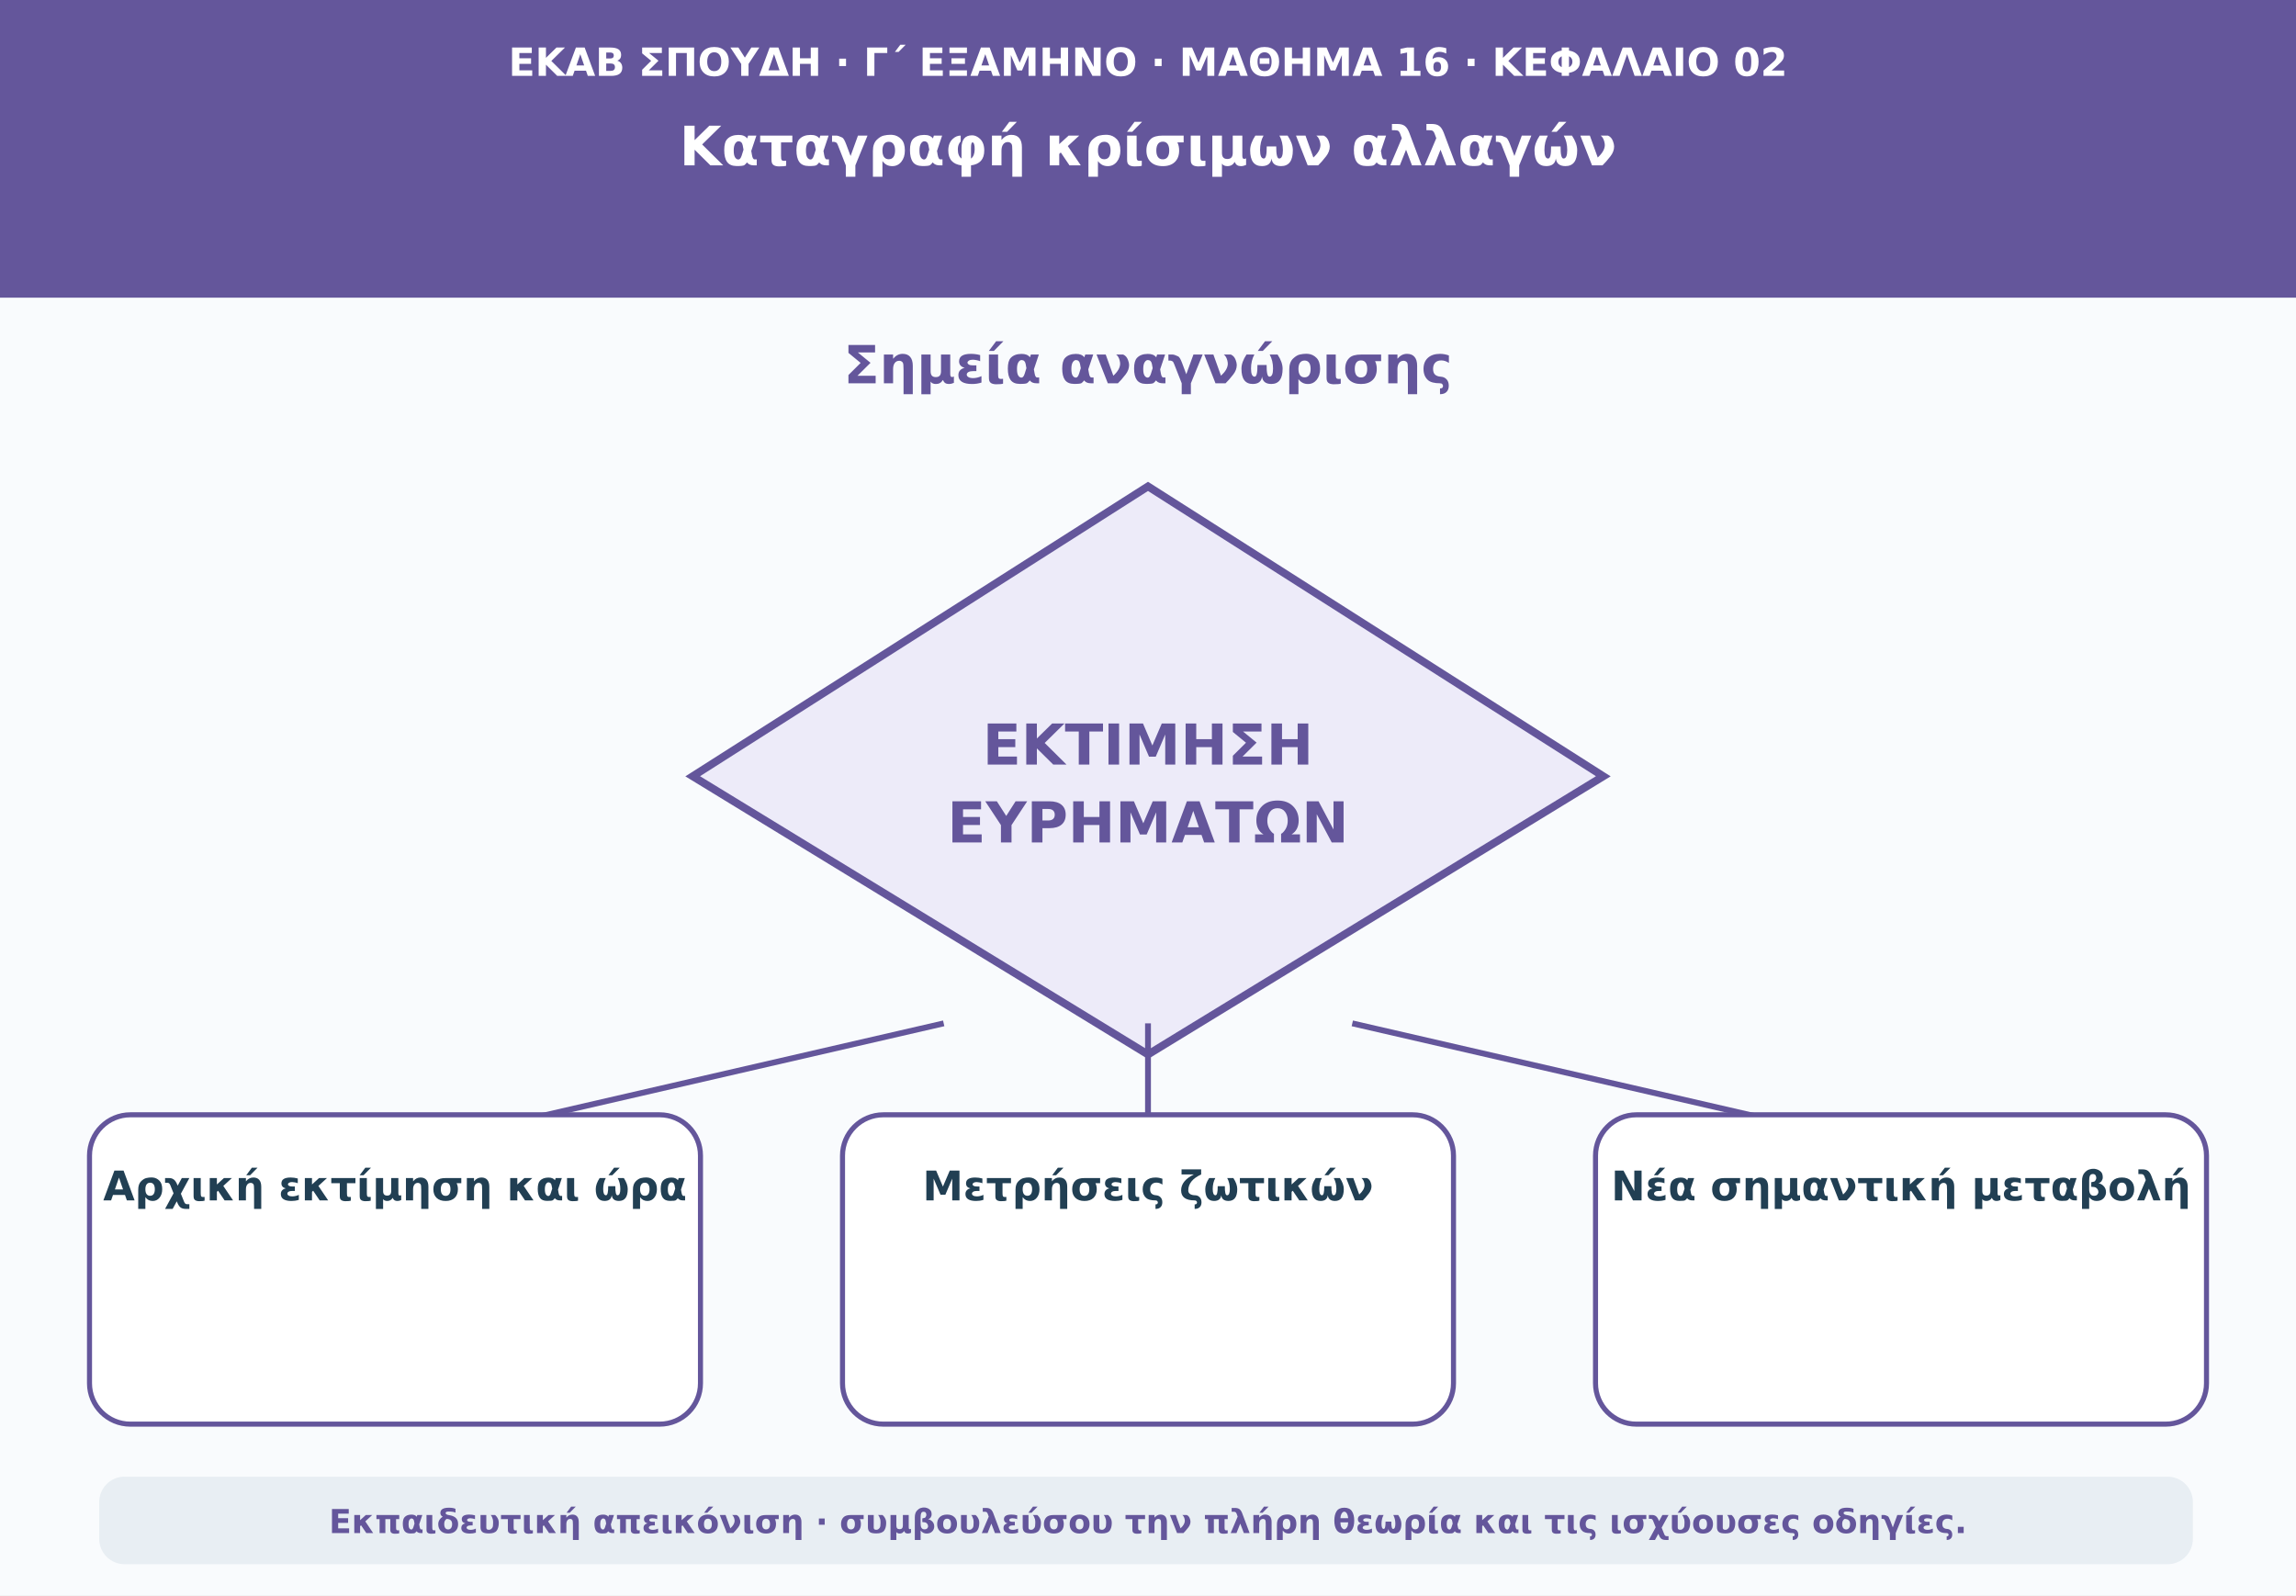
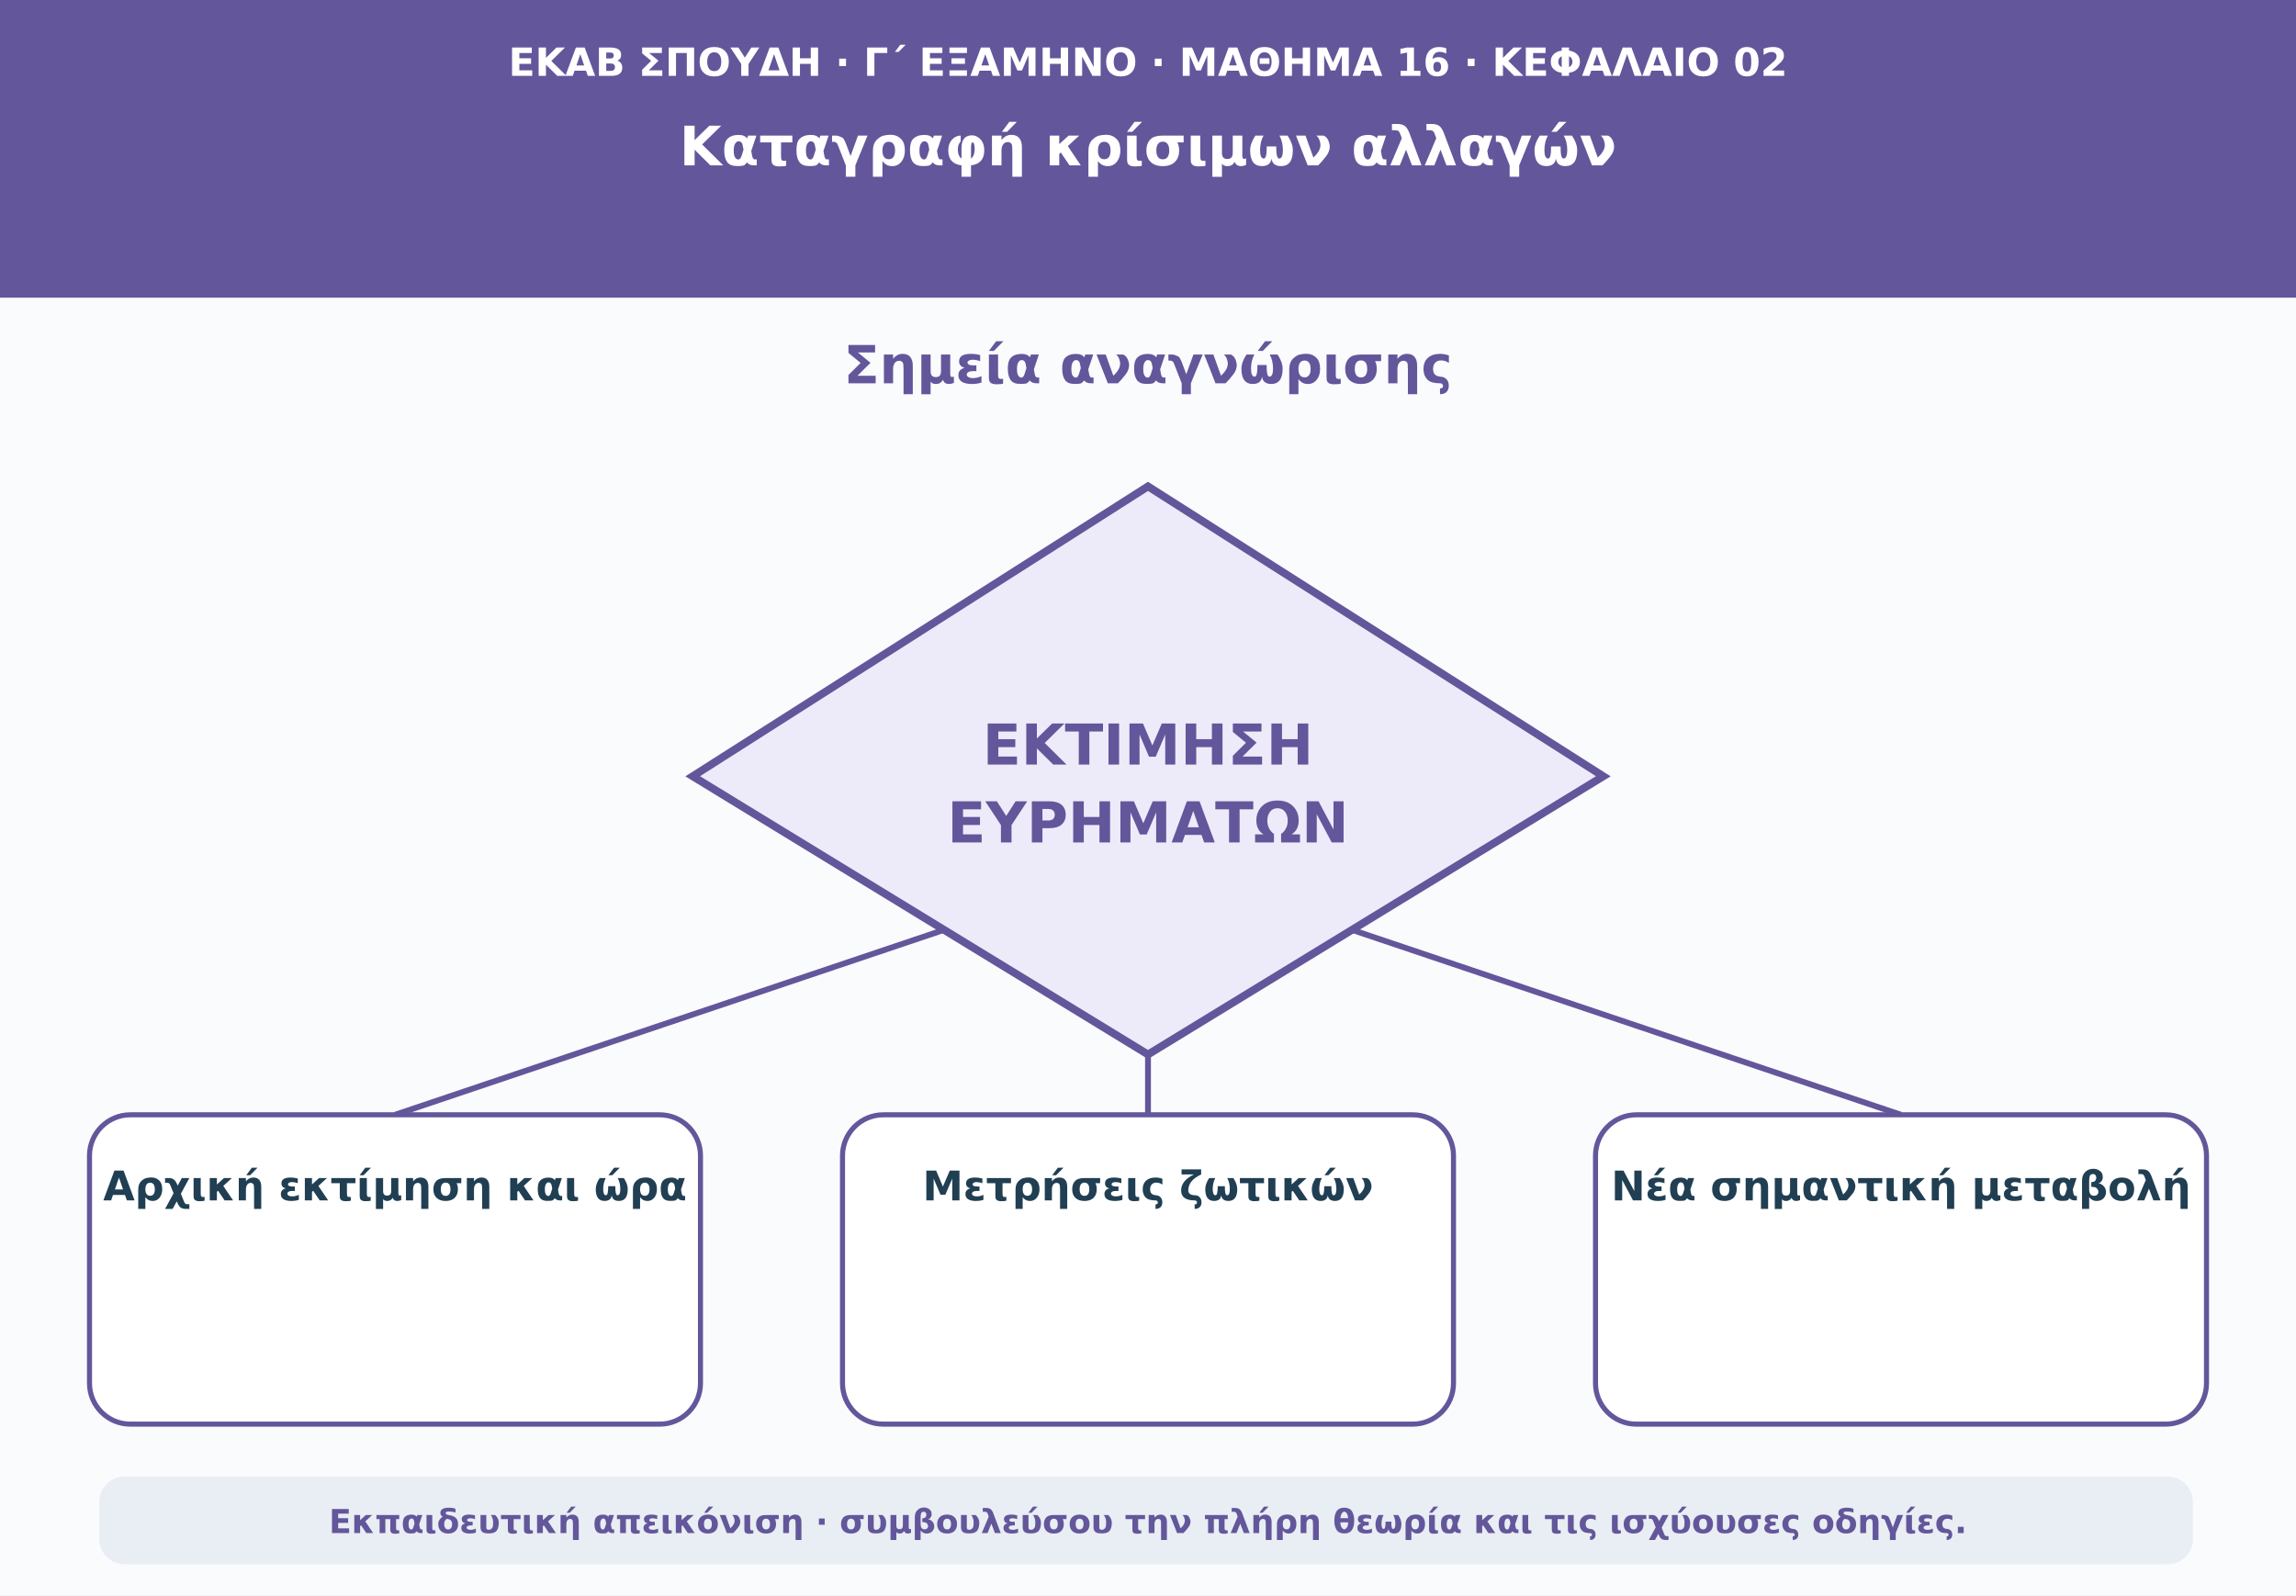
<svg xmlns="http://www.w3.org/2000/svg" viewBox="0 0 1180 820" role="img" aria-labelledby="t d">
  <rect width="1180" height="820" fill="#f9fbfd" />
  <path d="M0 0H1180V153H0Z" fill="#64569b" />
  <text x="590" y="39" text-anchor="middle" font-family="DejaVu Sans,Arial,sans-serif" font-size="20" font-weight="690" fill="#ffffff">ΕΚΑΒ ΣΠΟΥΔΗ · Γ΄ ΕΞΑΜΗΝΟ · ΜΑΘΗΜΑ 16 · ΚΕΦΑΛΑΙΟ 02</text>
  <text x="590" y="85" text-anchor="middle" font-family="DejaVu Sans,Arial,sans-serif" font-size="28" font-weight="760" fill="#ffffff">Καταγραφή κρίσιμων αλλαγών</text>
  <text x="590" y="197" text-anchor="middle" font-family="DejaVu Sans,Arial,sans-serif" font-size="27" font-weight="740" fill="#64569b">Σημεία αναγνώρισης</text>
  <polygon points="590,250 824,399 590,542 356,399" fill="#edebf9" stroke="#64569b" stroke-width="4" />
  <text x="590" y="393" text-anchor="middle" font-family="DejaVu Sans,Arial,sans-serif" font-size="29" font-weight="750" fill="#64569b">ΕΚΤΙΜΗΣΗ</text>
  <text x="590" y="433" text-anchor="middle" font-family="DejaVu Sans,Arial,sans-serif" font-size="29" font-weight="750" fill="#64569b">ΕΥΡΗΜΑΤΩΝ</text>
-   <path d="M485 526L203 591" stroke="#64569b" stroke-width="3" />
+   <path d="M485 478L203 573" stroke="#64569b" stroke-width="3" />
  <rect x="46" y="573" width="314" height="159" rx="21" fill="#ffffff" stroke="#64569b" stroke-width="2.6" />
  <text x="203" y="617" text-anchor="middle" font-family="DejaVu Sans,Arial,sans-serif" font-size="21" font-weight="650" fill="#213f53">Αρχική εκτίμηση και ώρα</text>
-   <path d="M590 526L590 591" stroke="#64569b" stroke-width="3" />
+   <path d="M590 542L590 573" stroke="#64569b" stroke-width="3" />
  <rect x="433" y="573" width="314" height="159" rx="21" fill="#ffffff" stroke="#64569b" stroke-width="2.6" />
  <text x="590" y="617" text-anchor="middle" font-family="DejaVu Sans,Arial,sans-serif" font-size="21" font-weight="650" fill="#213f53">Μετρήσεις ζωτικών</text>
-   <path d="M695 526L977 591" stroke="#64569b" stroke-width="3" />
+   <path d="M695 478L977 573" stroke="#64569b" stroke-width="3" />
  <rect x="820" y="573" width="314" height="159" rx="21" fill="#ffffff" stroke="#64569b" stroke-width="2.6" />
  <text x="977" y="617" text-anchor="middle" font-family="DejaVu Sans,Arial,sans-serif" font-size="21" font-weight="650" fill="#213f53">Νέα σημαντική μεταβολή</text>
  <rect x="51" y="759" width="1076" height="45" rx="13" fill="#e8eef3" />
  <text x="590" y="788" text-anchor="middle" font-family="DejaVu Sans,Arial,sans-serif" font-size="17" font-weight="610" fill="#64569b">Εκπαιδευτική απεικόνιση · συμβουλεύσου την πλήρη θεωρία και τις ισχύουσες οδηγίες.</text>
</svg>
